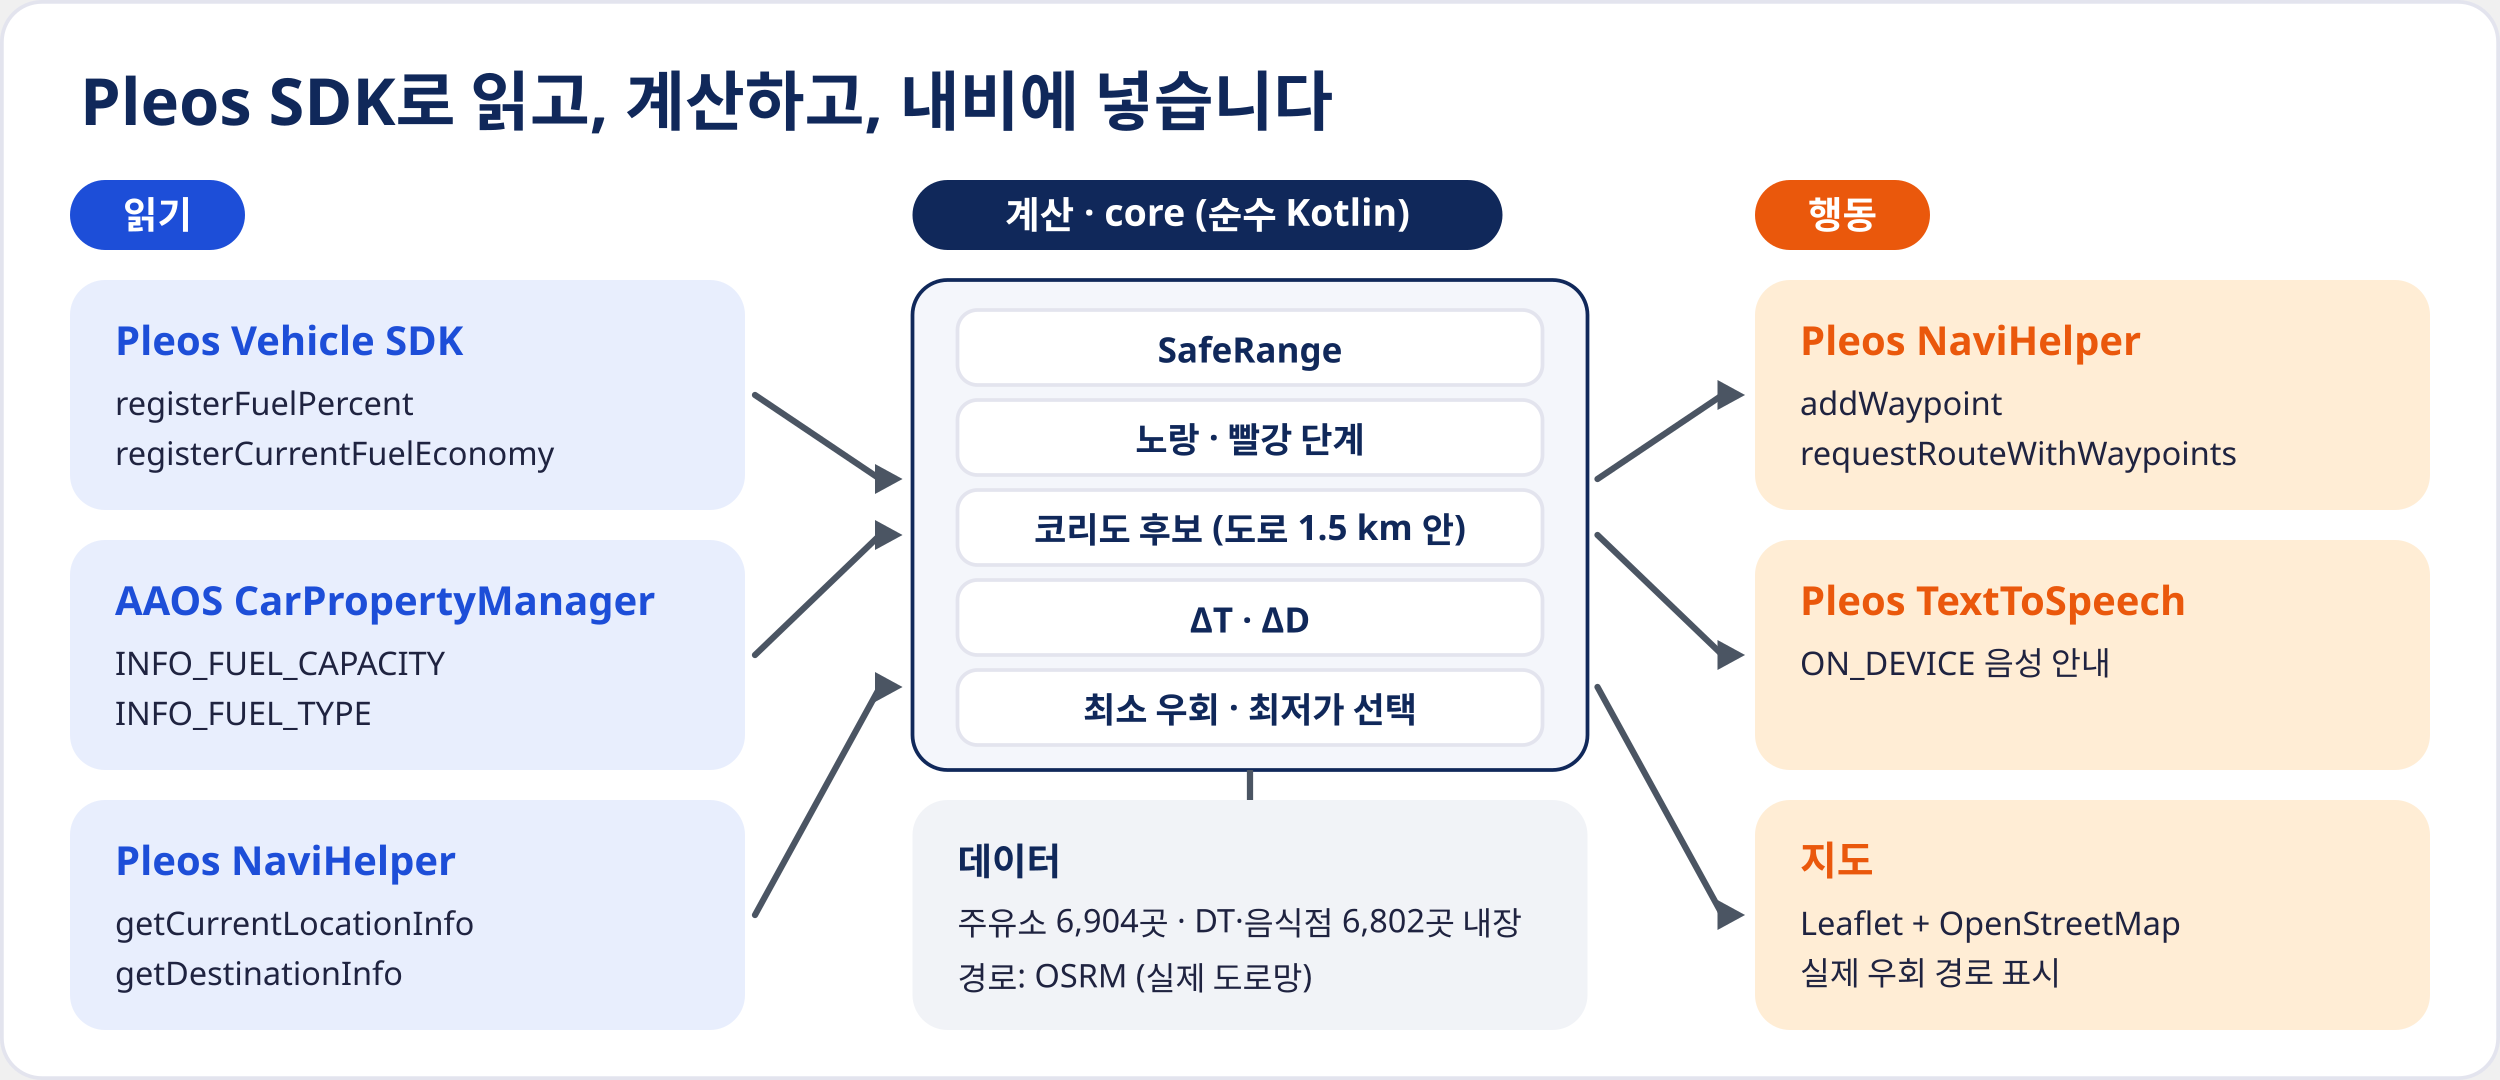
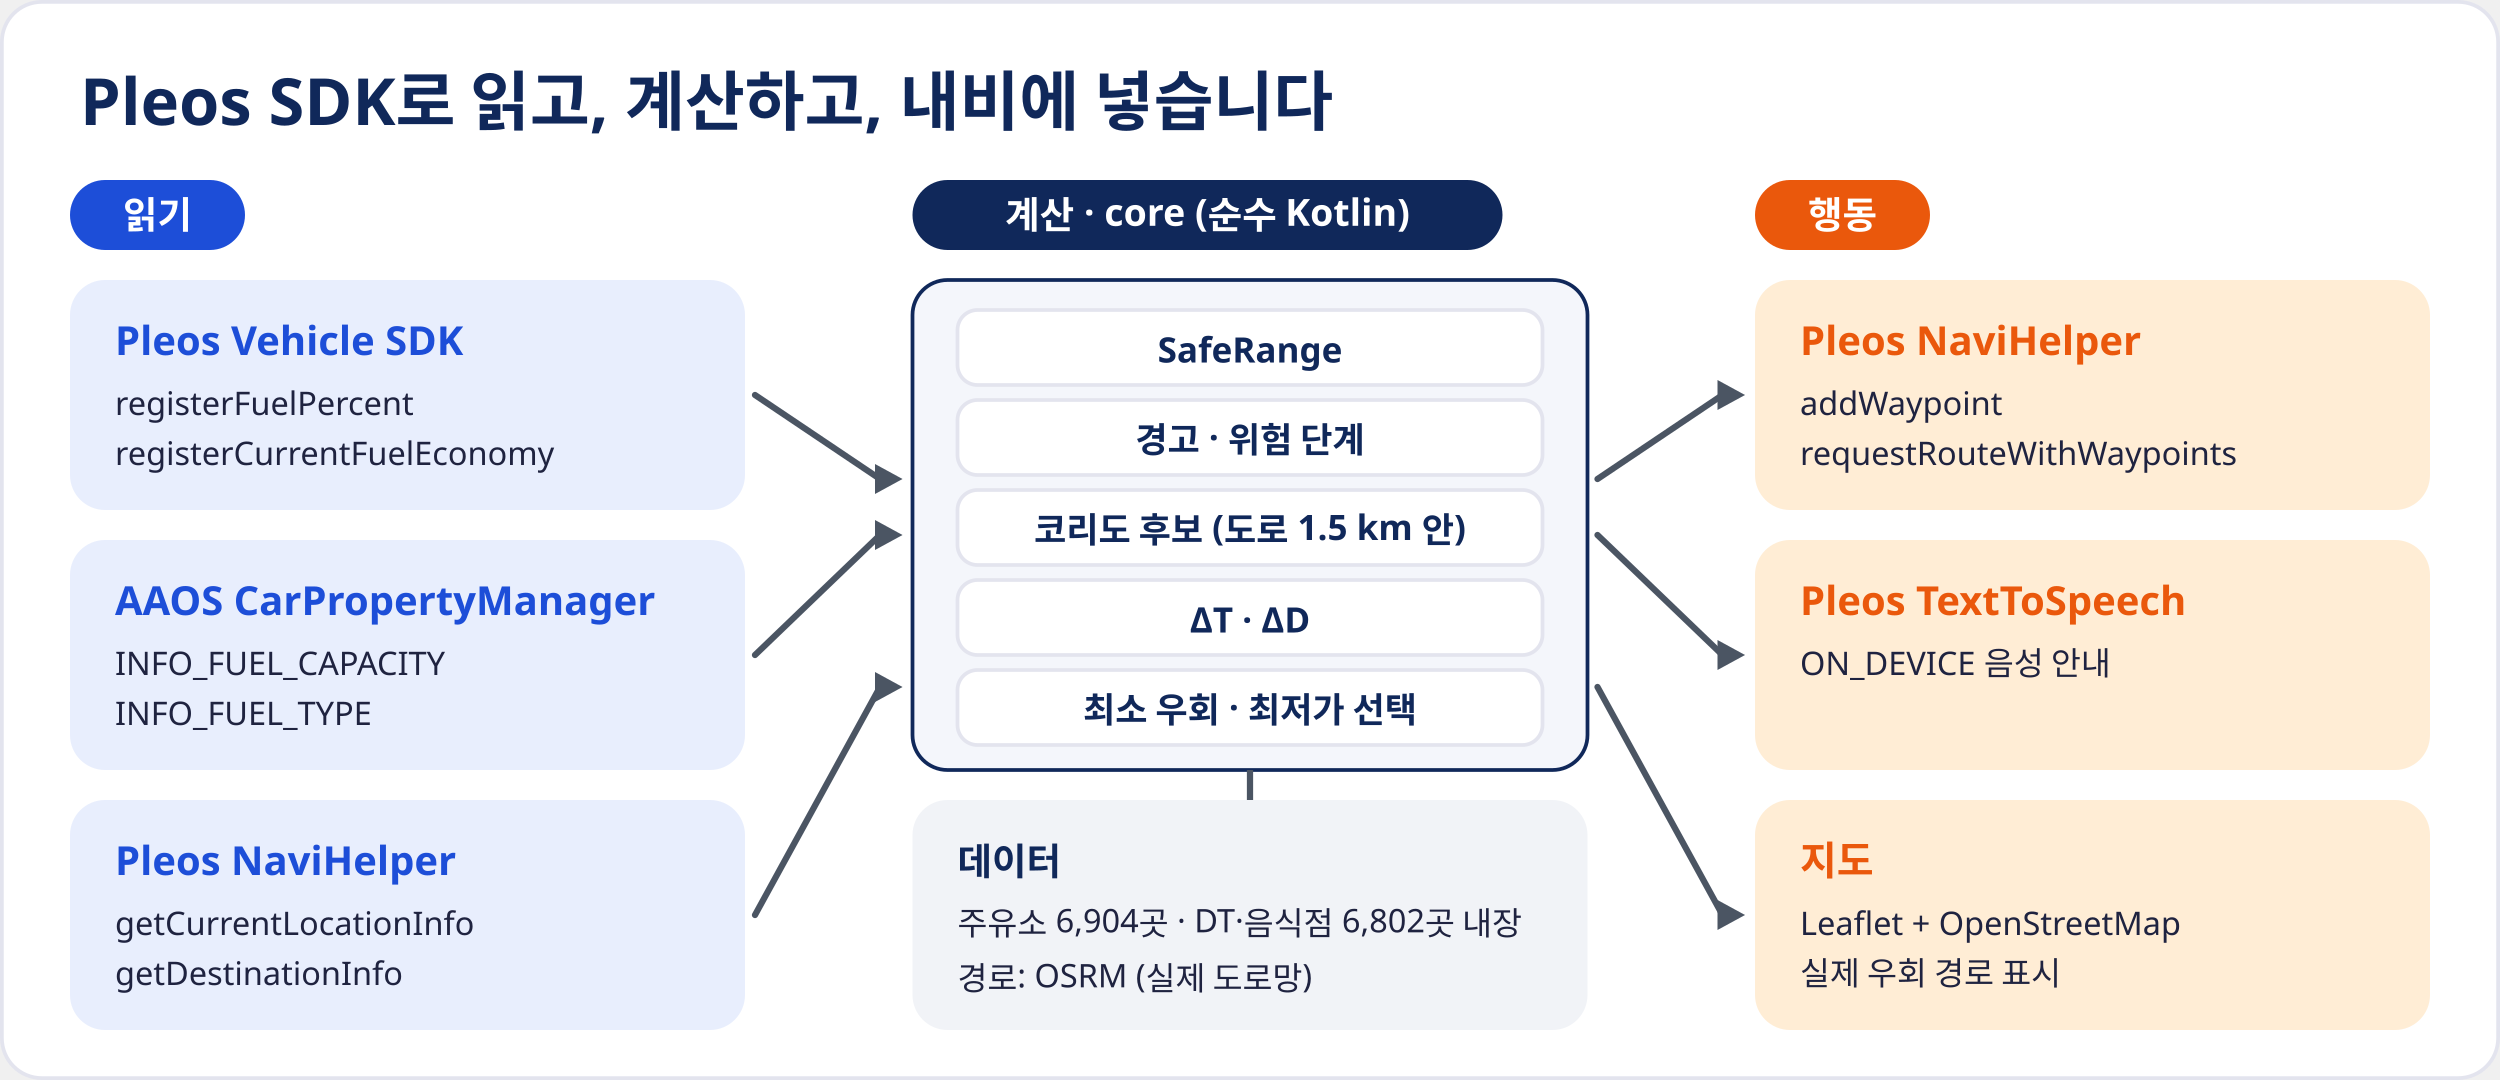
<svg xmlns="http://www.w3.org/2000/svg" viewBox="0 0 1000 432" width="1000" height="432" font-family="Apple SD Gothic Neo, Noto Sans KR, Malgun Gothic, sans-serif" font-size="15">
  <rect x="0.75" y="0.75" width="998.5" height="430.5" rx="16" fill="#FFFFFF" stroke="#E3E4EE" stroke-width="1.5" />
  <text x="32" y="50" font-size="26" fill="#10285A" font-weight="800" text-anchor="start">Pleos SDK로 읽고, 계산하고, 내비에 넣습니다</text>
  <rect x="28" y="72" width="70" height="28" rx="14.0" fill="#1D4ED8" />
  <text x="63.0" y="91.4" font-size="15" fill="#FFFFFF" font-weight="700" text-anchor="middle">읽기</text>
  <rect x="365" y="72" width="236" height="28" rx="14.0" fill="#10285A" />
  <text x="483.0" y="91.4" font-size="15" fill="#FFFFFF" font-weight="700" text-anchor="middle">계산 · core (순수 Kotlin)</text>
  <rect x="702" y="72" width="70" height="28" rx="14.0" fill="#EA580C" />
  <text x="737.0" y="91.4" font-size="15" fill="#FFFFFF" font-weight="700" text-anchor="middle">행동</text>
  <rect x="28" y="112" width="270" height="92" rx="14" fill="#E8EEFD" />
  <text x="46" y="142" font-size="16" fill="#1D4ED8" font-weight="800" text-anchor="start">Pleos Vehicle SDK</text>
  <text x="46" y="166" font-size="13" fill="#1F2340" font-weight="400" text-anchor="start">registerFuelPercent</text>
  <text x="46" y="186" font-size="13" fill="#1F2340" font-weight="400" text-anchor="start">registerCurrentFuelEconomy</text>
  <line x1="302" y1="158" x2="352" y2="191.6" stroke="#4B5563" stroke-width="2.5" stroke-linecap="round" />
  <path d="M350 185.6 L361 191.6 L350 197.6 Z" fill="#4B5563" />
  <rect x="28" y="216" width="270" height="92" rx="14" fill="#E8EEFD" />
  <text x="46" y="246" font-size="16" fill="#1D4ED8" font-weight="800" text-anchor="start">AAOS CarPropertyManager</text>
  <text x="46" y="270" font-size="13" fill="#1F2340" font-weight="400" text-anchor="start">INFO_FUEL_CAPACITY</text>
  <text x="46" y="290" font-size="13" fill="#1F2340" font-weight="400" text-anchor="start">INFO_FUEL_TYPE</text>
  <line x1="302" y1="262" x2="352" y2="214" stroke="#4B5563" stroke-width="2.5" stroke-linecap="round" />
  <path d="M350 208 L361 214 L350 220 Z" fill="#4B5563" />
  <rect x="28" y="320" width="270" height="92" rx="14" fill="#E8EEFD" />
  <text x="46" y="350" font-size="16" fill="#1D4ED8" font-weight="800" text-anchor="start">Pleos NaviHelper</text>
  <text x="46" y="374" font-size="13" fill="#1F2340" font-weight="400" text-anchor="start">getCurrentLocationInfo</text>
  <text x="46" y="394" font-size="13" fill="#1F2340" font-weight="400" text-anchor="start">getDestinationInfo</text>
  <line x1="302" y1="366" x2="352" y2="274.8" stroke="#4B5563" stroke-width="2.5" stroke-linecap="round" />
  <path d="M350 268.8 L361 274.8 L350 280.8 Z" fill="#4B5563" />
  <rect x="365" y="112" width="270" height="196" rx="14" fill="#F4F6FB" stroke="#10285A" stroke-width="1.5" />
  <rect x="383" y="124" width="234" height="30" rx="8" fill="#FFFFFF" stroke="#E3E4EE" stroke-width="1.5" />
  <text x="500" y="145" font-size="14" fill="#10285A" font-weight="700" text-anchor="middle">SafeRange</text>
  <rect x="383" y="160" width="234" height="30" rx="8" fill="#FFFFFF" stroke="#E3E4EE" stroke-width="1.5" />
-   <text x="500" y="181" font-size="14" fill="#10285A" font-weight="700" text-anchor="middle">노랑 · 빨강 단계</text>
+   <text x="500" y="181" font-size="14" fill="#10285A" font-weight="700" text-anchor="middle">경고 · 위험 단계</text>
  <rect x="383" y="196" width="234" height="30" rx="8" fill="#FFFFFF" stroke="#E3E4EE" stroke-width="1.5" />
  <text x="500" y="217" font-size="14" fill="#10285A" font-weight="700" text-anchor="middle">코리도 후보 (도로 1.5 km 안)</text>
  <rect x="383" y="232" width="234" height="30" rx="8" fill="#FFFFFF" stroke="#E3E4EE" stroke-width="1.5" />
  <text x="500" y="253" font-size="14" fill="#10285A" font-weight="700" text-anchor="middle">ΔT · ΔD</text>
  <rect x="383" y="268" width="234" height="30" rx="8" fill="#FFFFFF" stroke="#E3E4EE" stroke-width="1.5" />
  <text x="500" y="289" font-size="14" fill="#10285A" font-weight="700" text-anchor="middle">최소 우회 · 최저가 선택</text>
  <rect x="365" y="320" width="270" height="92" rx="14" fill="#F1F3F7" />
  <text x="383" y="350" font-size="15" fill="#10285A" font-weight="800" text-anchor="start">데이터</text>
  <text x="383" y="374" font-size="13" fill="#1F2340" font-weight="400" text-anchor="start">주유소 6,904곳 · DT·음식점 6,802곳 내장</text>
  <text x="383" y="396" font-size="13" fill="#1F2340" font-weight="400" text-anchor="start">경로: OSRM (실제 도로망)</text>
  <line x1="500" y1="320" x2="500" y2="308" stroke="#4B5563" stroke-width="2.5" />
  <rect x="702" y="112" width="270" height="92" rx="14" fill="#FFEDD5" />
  <text x="720" y="142" font-size="16" fill="#EA580C" font-weight="800" text-anchor="start">Pleos NaviHelper</text>
  <text x="720" y="166" font-size="13" fill="#1F2340" font-weight="400" text-anchor="start">addWaypoint</text>
  <text x="720" y="186" font-size="13" fill="#1F2340" font-weight="400" text-anchor="start">requestRouteWithWaypoints</text>
  <line x1="639" y1="191.6" x2="689" y2="158" stroke="#4B5563" stroke-width="2.5" stroke-linecap="round" />
  <path d="M687 152 L698 158 L687 164 Z" fill="#4B5563" />
  <rect x="702" y="216" width="270" height="92" rx="14" fill="#FFEDD5" />
  <text x="720" y="246" font-size="16" fill="#EA580C" font-weight="800" text-anchor="start">Pleos TextToSpeech</text>
  <text x="720" y="270" font-size="13" fill="#1F2340" font-weight="400" text-anchor="start">ON_DEVICE 음성 안내</text>
  <line x1="639" y1="214" x2="689" y2="262" stroke="#4B5563" stroke-width="2.5" stroke-linecap="round" />
  <path d="M687 256 L698 262 L687 268 Z" fill="#4B5563" />
  <rect x="702" y="320" width="270" height="92" rx="14" fill="#FFEDD5" />
  <text x="720" y="350" font-size="16" fill="#EA580C" font-weight="800" text-anchor="start">지도</text>
  <text x="720" y="374" font-size="13" fill="#1F2340" font-weight="400" text-anchor="start">Leaflet + OpenStreetMap</text>
  <text x="720" y="394" font-size="13" fill="#1F2340" font-weight="400" text-anchor="start">실제 우회 경로 표시</text>
  <line x1="639" y1="274.8" x2="689" y2="366" stroke="#4B5563" stroke-width="2.5" stroke-linecap="round" />
  <path d="M687 360 L698 366 L687 372 Z" fill="#4B5563" />
</svg>
